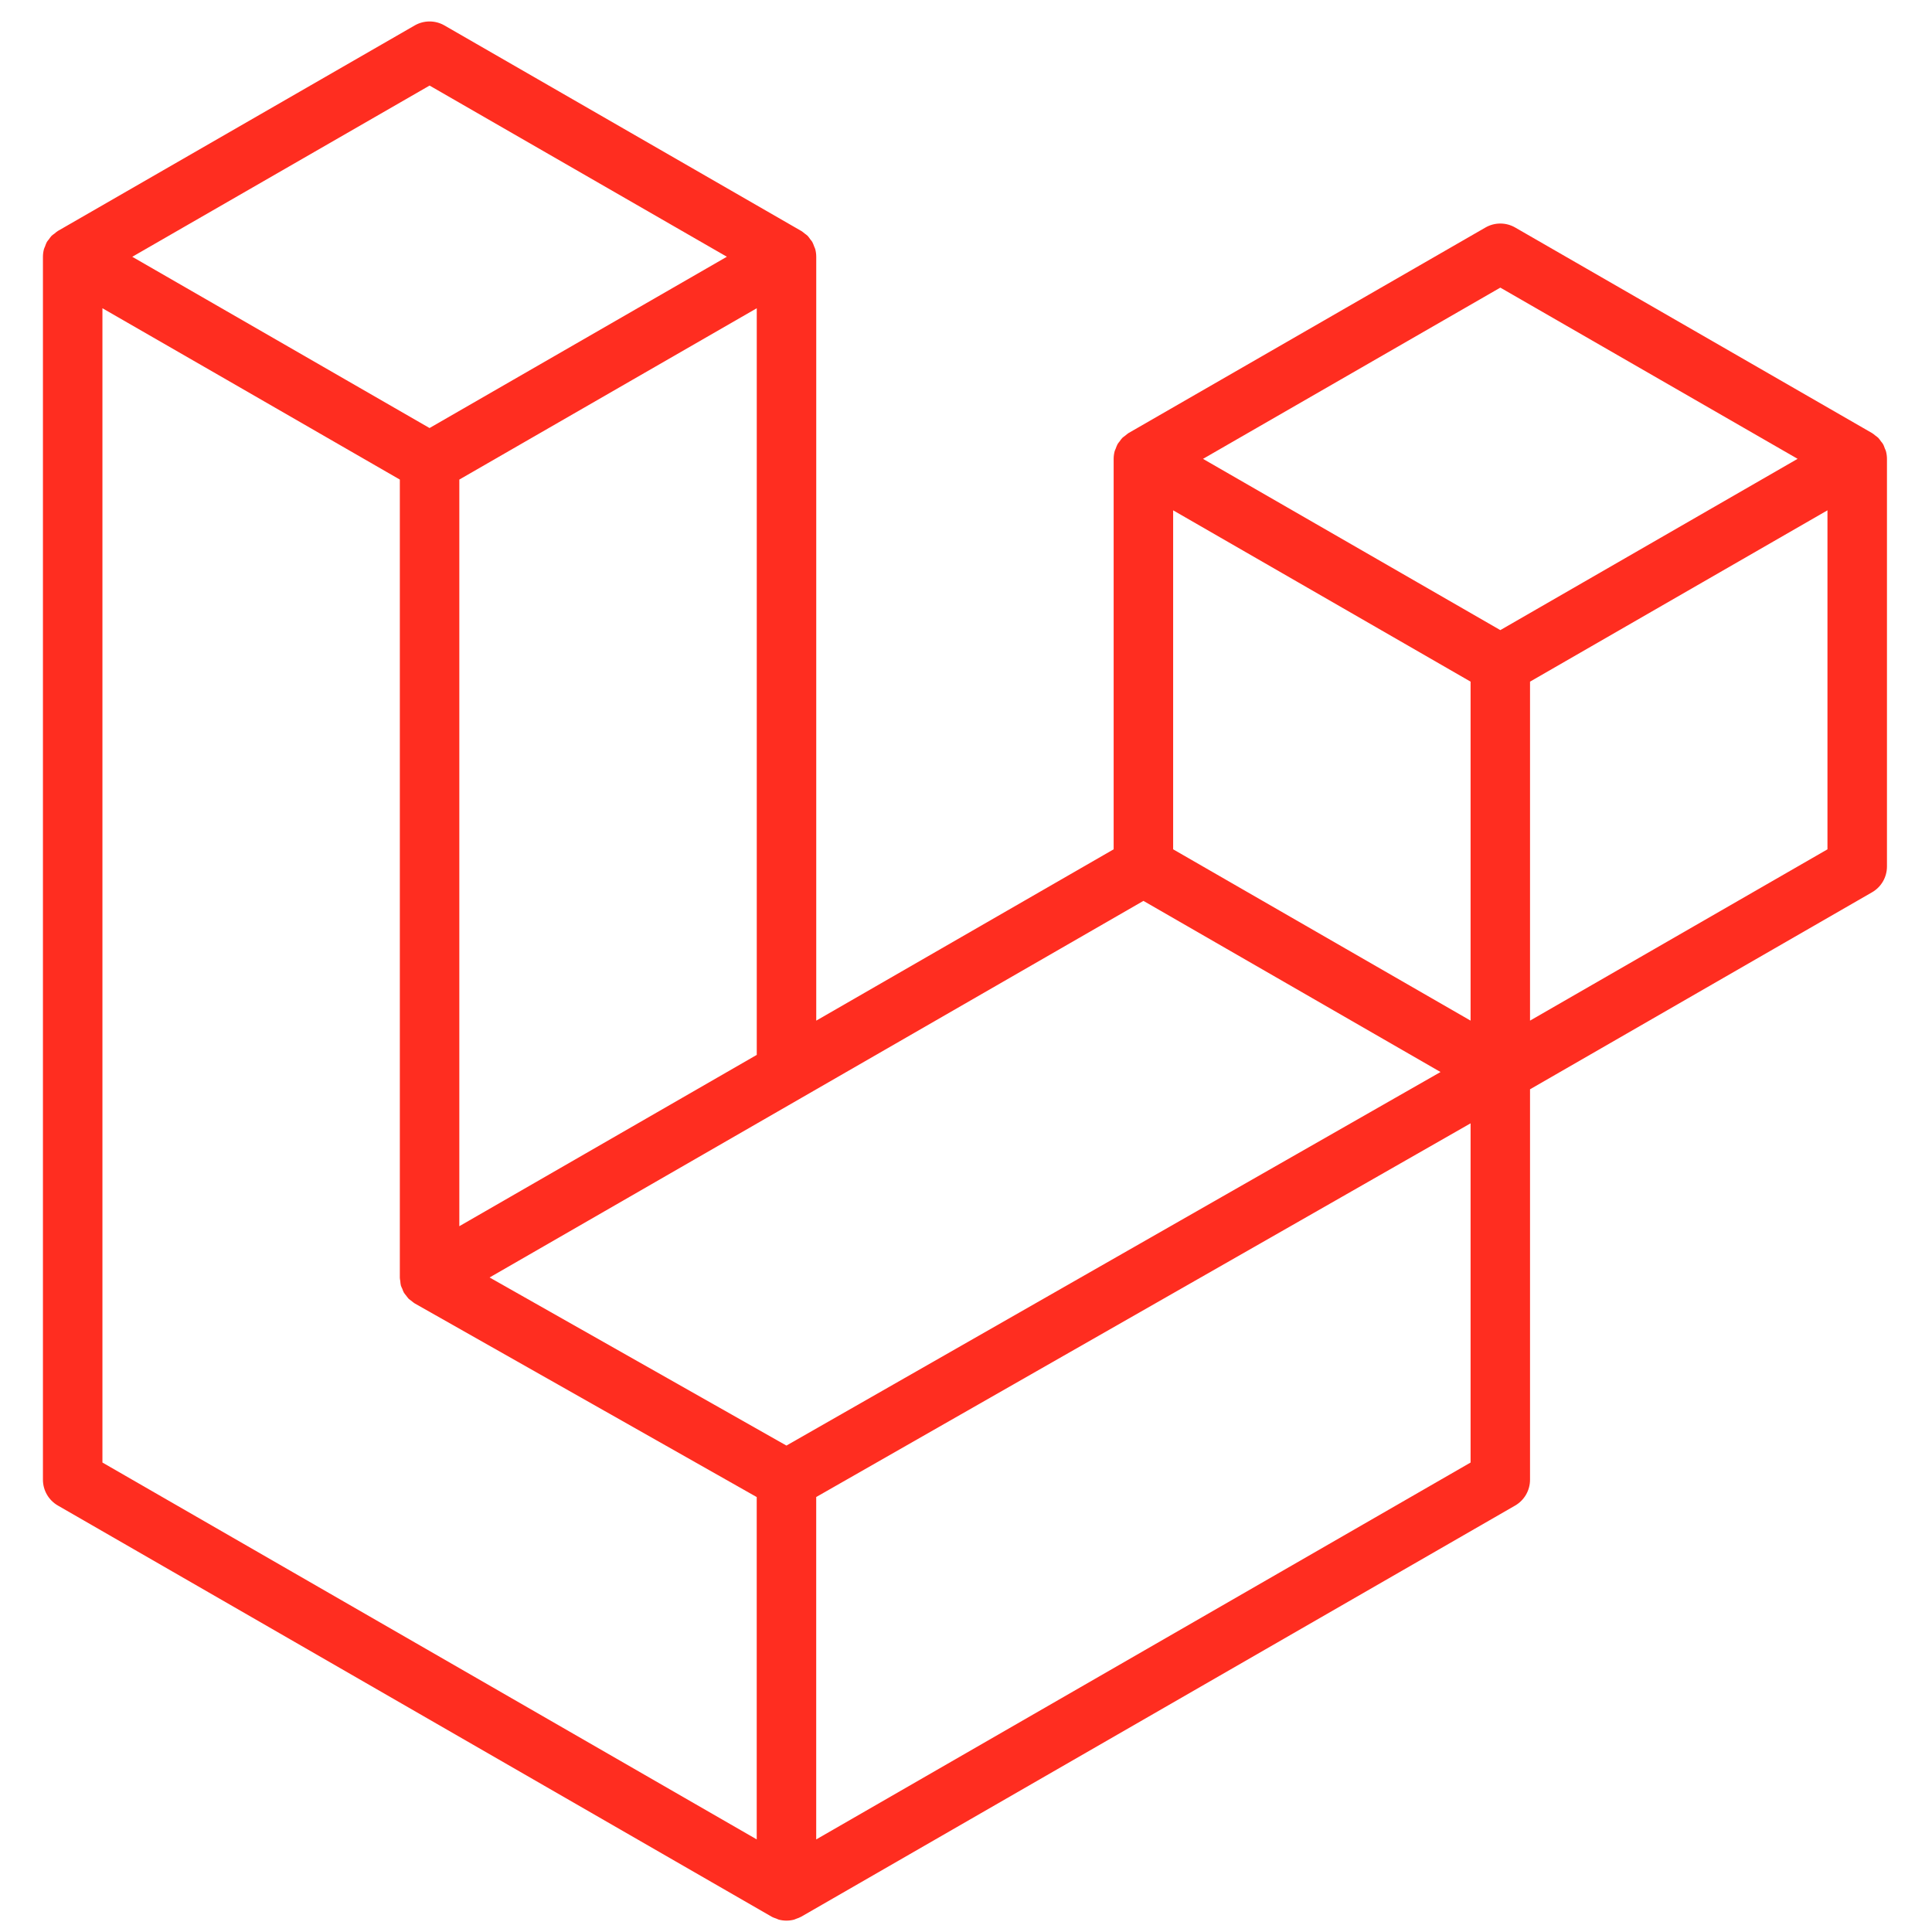
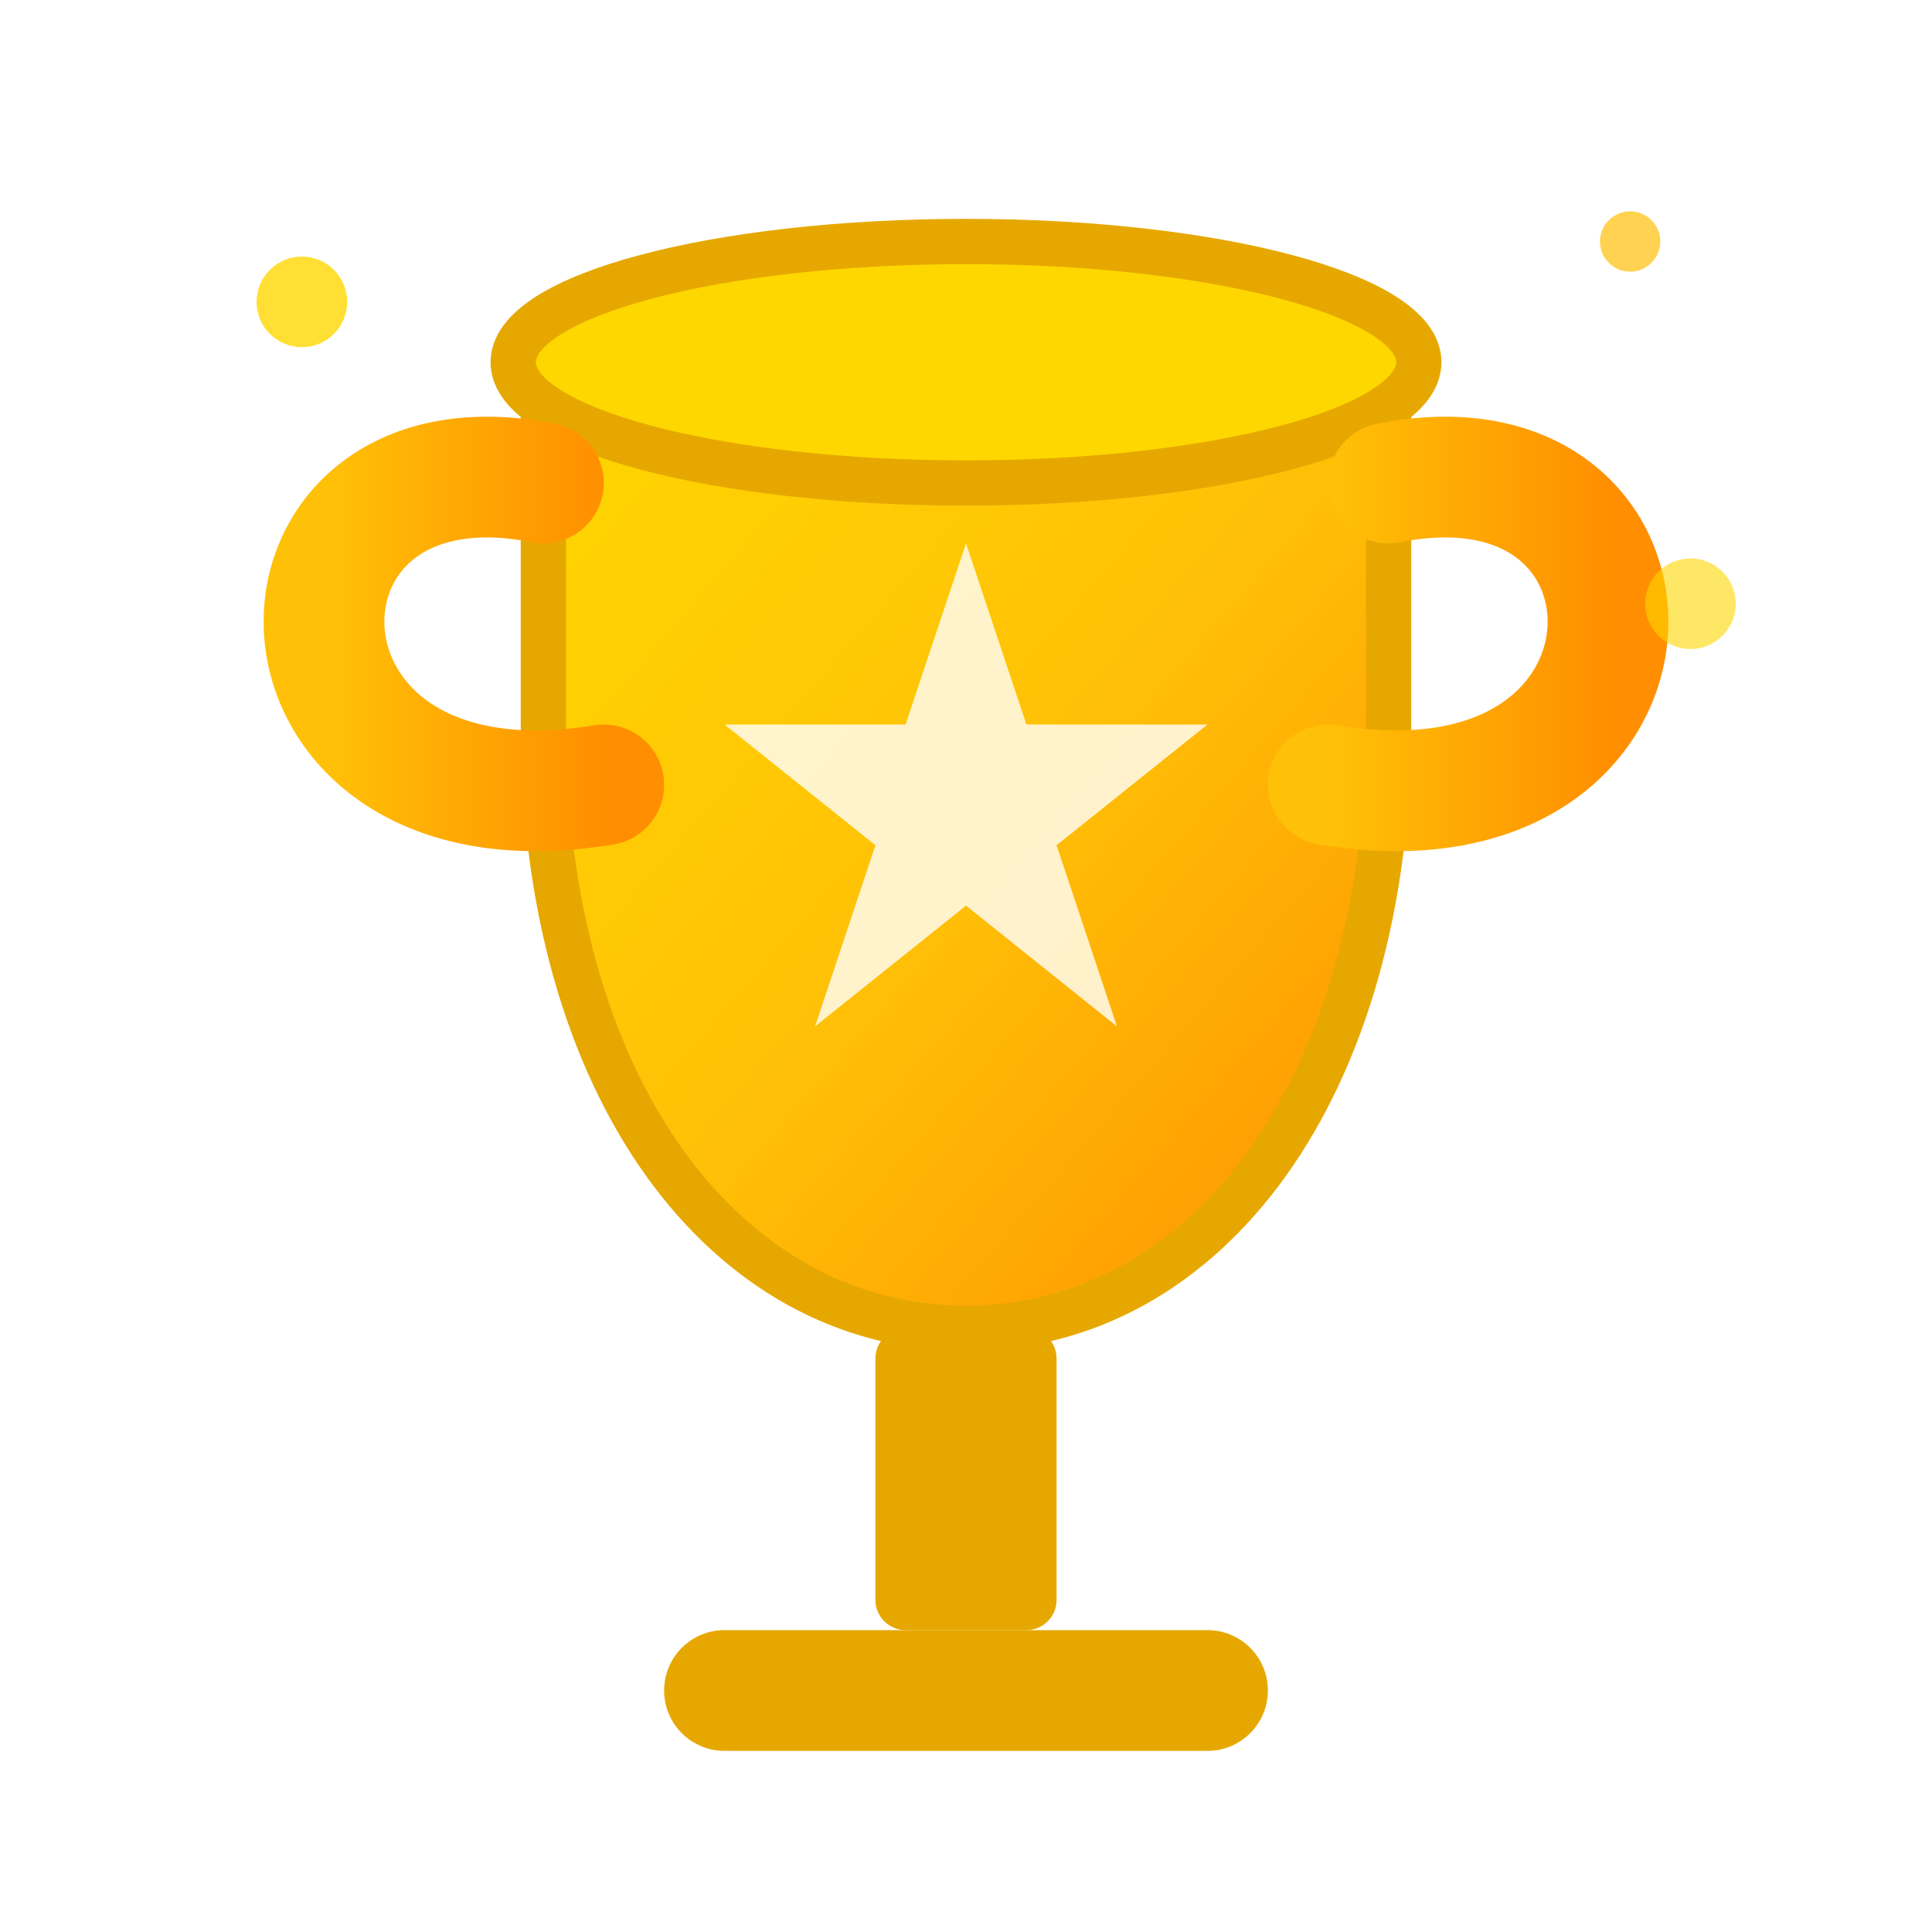
- <svg xmlns="http://www.w3.org/2000/svg" width="166" height="166" viewBox="0 0 166 166" fill="none">
-   <path fill-rule="evenodd" clip-rule="evenodd" d="M162.041 38.759C162.099 38.977 162.129 39.201 162.13 39.426V74.452C162.13 74.902 162.011 75.344 161.786 75.733C161.561 76.122 161.237 76.444 160.847 76.668L131.462 93.594V127.141C131.462 128.054 130.977 128.897 130.186 129.357L68.847 164.683C68.707 164.763 68.554 164.814 68.401 164.868C68.343 164.887 68.289 164.922 68.228 164.938C67.8 165.051 67.349 165.051 66.92 164.938C66.85 164.919 66.786 164.881 66.719 164.855C66.579 164.804 66.432 164.76 66.298 164.683L4.972 129.357C4.583 129.133 4.259 128.81 4.034 128.421C3.808 128.032 3.69 127.591 3.689 127.141L3.689 22.063C3.689 21.834 3.721 21.61 3.779 21.393C3.798 21.32 3.843 21.253 3.868 21.179C3.916 21.045 3.961 20.908 4.031 20.783C4.079 20.7 4.149 20.633 4.206 20.557C4.28 20.454 4.347 20.349 4.433 20.26C4.506 20.186 4.602 20.132 4.685 20.068C4.778 19.992 4.861 19.909 4.966 19.848L35.633 2.185C36.022 1.961 36.462 1.844 36.91 1.844C37.358 1.844 37.798 1.961 38.186 2.185L68.851 19.848H68.857C68.959 19.912 69.045 19.992 69.138 20.065C69.221 20.129 69.313 20.186 69.387 20.257C69.476 20.349 69.54 20.454 69.616 20.557C69.671 20.633 69.744 20.7 69.789 20.783C69.862 20.911 69.904 21.045 69.955 21.179C69.98 21.253 70.025 21.32 70.044 21.396C70.103 21.614 70.133 21.838 70.133 22.063V87.694L95.686 72.974V39.423C95.686 39.2 95.718 38.973 95.775 38.759C95.798 38.683 95.839 38.615 95.865 38.542C95.916 38.408 95.96 38.271 96.031 38.146C96.079 38.063 96.149 37.996 96.203 37.92C96.279 37.818 96.343 37.712 96.433 37.623C96.506 37.549 96.599 37.495 96.681 37.431C96.777 37.355 96.86 37.272 96.962 37.211L127.633 19.548C128.021 19.324 128.461 19.206 128.91 19.206C129.358 19.206 129.798 19.324 130.186 19.548L160.85 37.211C160.959 37.275 161.042 37.355 161.137 37.428C161.217 37.492 161.31 37.549 161.383 37.62C161.473 37.712 161.536 37.818 161.613 37.92C161.67 37.996 161.741 38.063 161.785 38.146C161.859 38.271 161.9 38.408 161.951 38.542C161.98 38.615 162.021 38.683 162.041 38.759ZM157.018 72.974V43.848L146.287 50.028L131.462 58.568V87.694L157.021 72.974H157.018ZM126.354 125.663V96.518L111.771 104.85L70.13 128.626V158.046L126.354 125.663ZM8.801 26.485V125.663L65.018 158.043V128.629L35.649 112L35.64 111.994L35.627 111.988C35.528 111.93 35.445 111.847 35.353 111.777C35.273 111.713 35.18 111.662 35.11 111.592L35.104 111.582C35.021 111.502 34.963 111.403 34.893 111.314C34.829 111.228 34.753 111.154 34.702 111.065L34.699 111.055C34.641 110.96 34.606 110.845 34.565 110.736C34.523 110.64 34.469 110.551 34.443 110.449C34.411 110.328 34.405 110.197 34.392 110.072C34.379 109.976 34.354 109.881 34.354 109.785V109.778V41.205L19.532 32.662L8.801 26.485ZM36.913 7.35L11.364 22.063L36.907 36.777L62.453 22.06L36.907 7.35H36.913ZM50.2 99.174L65.022 90.637V26.485L54.291 32.665L39.466 41.205V105.357L50.2 99.174ZM128.91 24.713L103.363 39.426L128.91 54.14L154.453 39.423L128.91 24.713ZM126.354 58.568L111.529 50.028L100.798 43.848V72.974L115.619 81.511L126.354 87.694V58.568ZM67.571 124.205L105.042 102.803L123.772 92.109L98.245 77.405L68.854 94.334L42.066 109.762L67.571 124.205Z" fill="#FF2D20" />
+ <svg xmlns="http://www.w3.org/2000/svg" viewBox="0 0 64 64" fill="none">
+   <defs>
+     <linearGradient id="gold" x1="0%" y1="0%" x2="100%" y2="100%">
+       <stop offset="0%" style="stop-color:#FFD700" />
+       <stop offset="50%" style="stop-color:#FFC107" />
+       <stop offset="100%" style="stop-color:#FF8F00" />
+     </linearGradient>
+     <linearGradient id="handle" x1="0%" y1="0%" x2="100%" y2="0%">
+       <stop offset="0%" style="stop-color:#FFC107" />
+       <stop offset="100%" style="stop-color:#FF8F00" />
+     </linearGradient>
+   </defs>
+   <path d="M18 12 L18 24 C18 36 24 44 32 44 C40 44 46 36 46 24 L46 12 Z" fill="url(#gold)" stroke="#E6A800" stroke-width="1.5" />
+   <ellipse cx="32" cy="12" rx="15" ry="4" fill="#FFD700" stroke="#E6A800" stroke-width="1.5" />
+   <rect x="29" y="44" width="6" height="10" rx="1" fill="#E6A800" />
+   <rect x="22" y="54" width="20" height="4" rx="2" fill="#E6A800" />
+   <path d="M18 16 C8 14 8 28 20 26" stroke="url(#handle)" stroke-width="4" fill="none" stroke-linecap="round" />
+   <path d="M46 16 C56 14 56 28 44 26" stroke="url(#handle)" stroke-width="4" fill="none" stroke-linecap="round" />
+   <path d="M32 18 L34 24 L40 24 L35 28 L37 34 L32 30 L27 34 L29 28 L24 24 L30 24 Z" fill="#FFF8E1" opacity="0.9" />
+   <circle cx="10" cy="10" r="1.5" fill="#FFD700" opacity="0.8" />
+   <circle cx="54" cy="8" r="1" fill="#FFC107" opacity="0.7" />
+   <circle cx="56" cy="20" r="1.5" fill="#FFD700" opacity="0.6" />
</svg>
